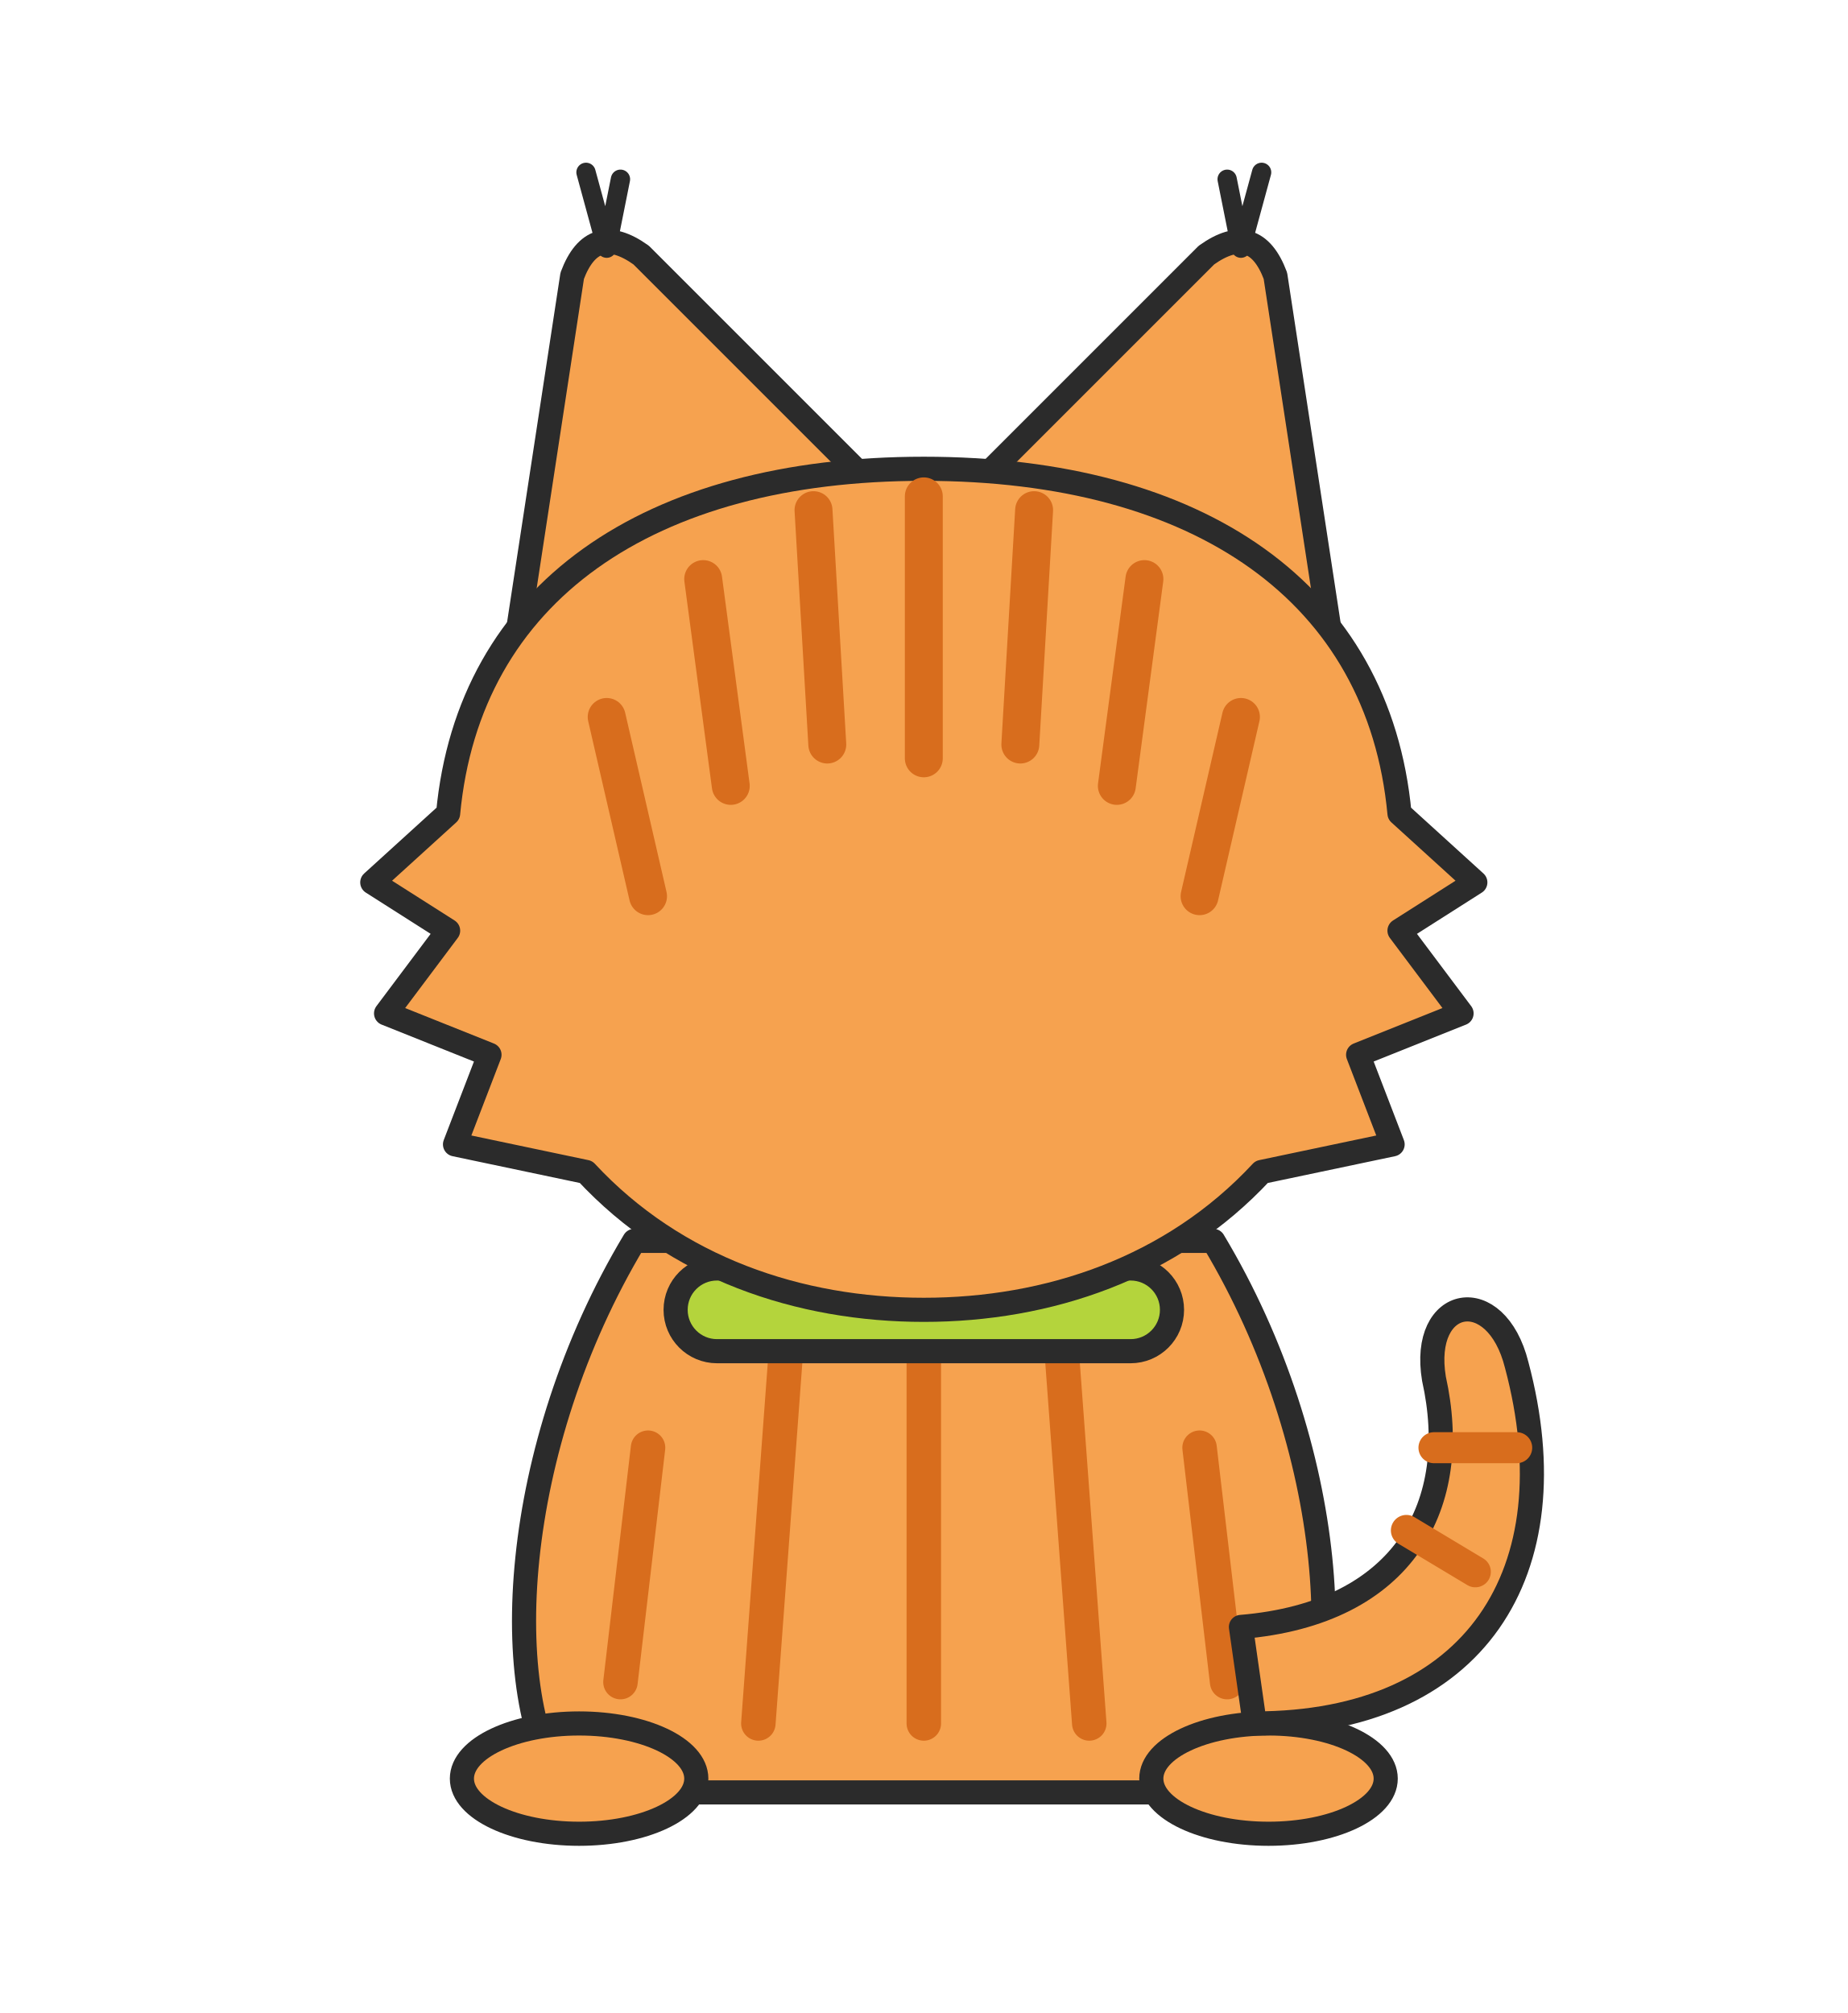
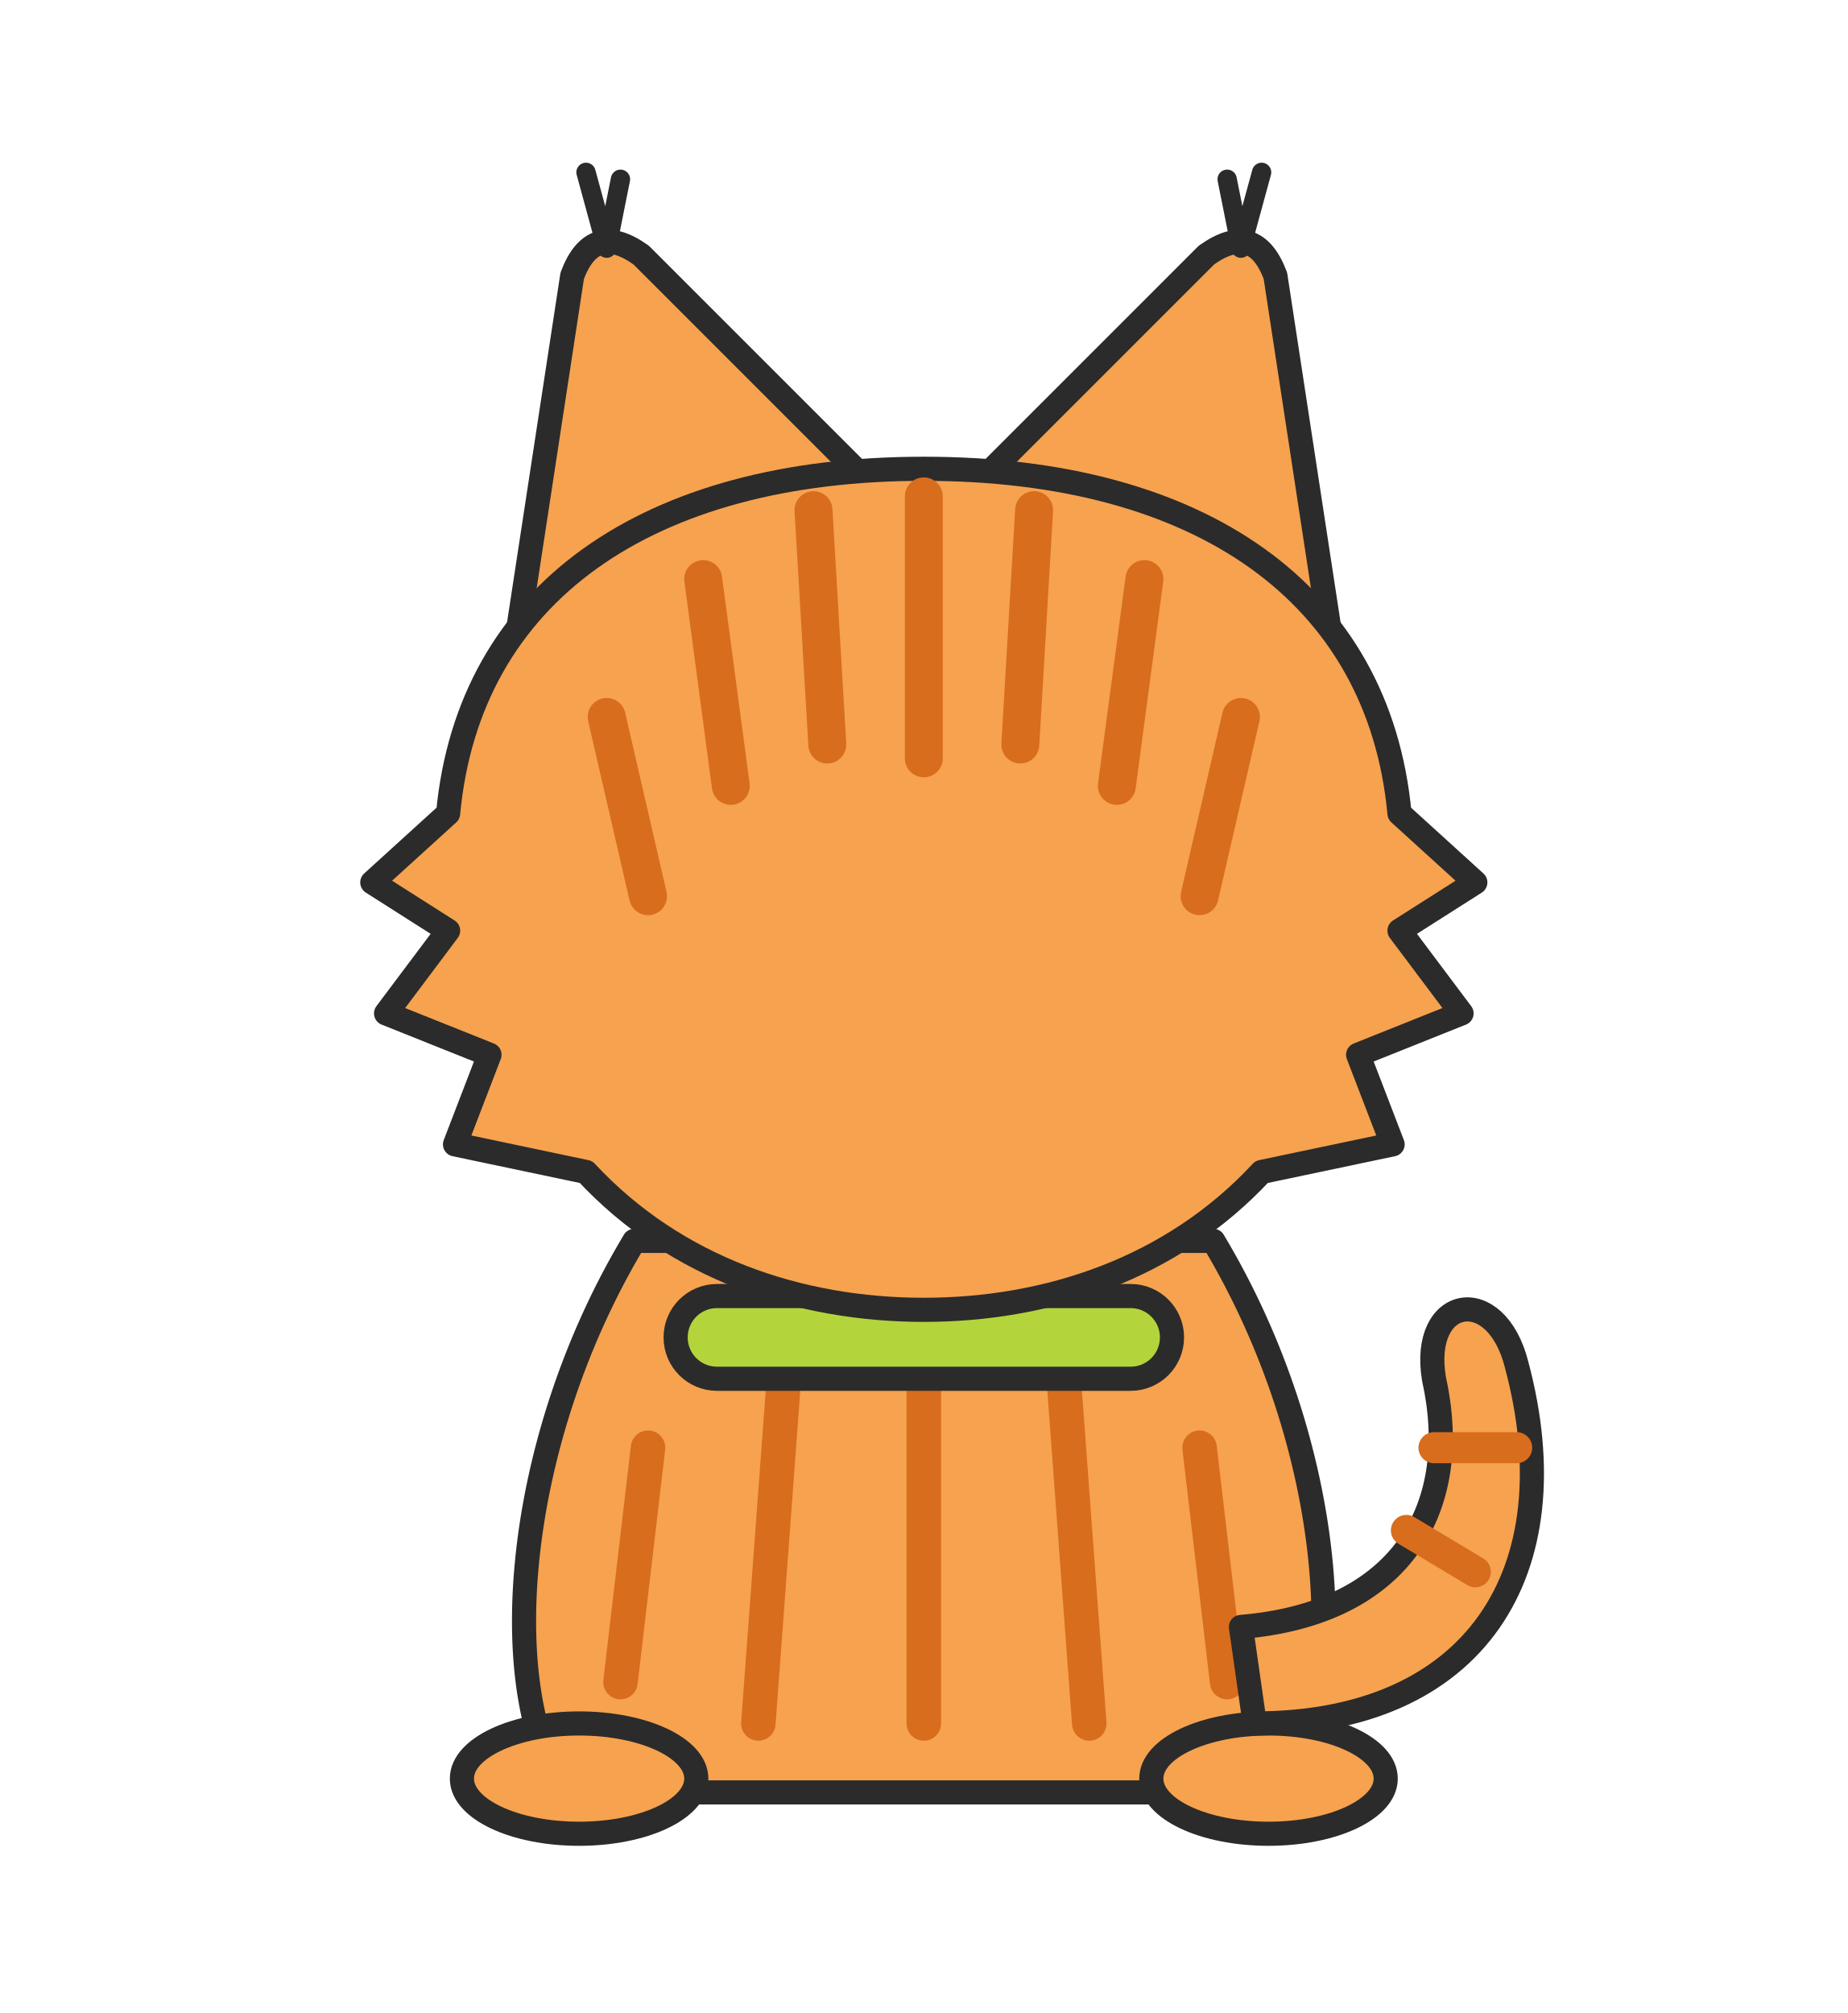
<svg xmlns="http://www.w3.org/2000/svg" viewBox="-14 -14 268 292" width="536" height="584">
  <path d="M78 166 C60 196 58 232 68 246 L172 246 C182 232 180 196 162 166 Z" fill="#F6A24F" stroke="#2B2B2B" stroke-width="3.5" stroke-linejoin="round" stroke-linecap="round" />
  <path d="M120 176 L120 236" fill="none" stroke="#D86D1D" stroke-width="5" stroke-linecap="round" stroke-linejoin="round" />
  <path d="M100 182 L96 236" fill="none" stroke="#D86D1D" stroke-width="5" stroke-linecap="round" stroke-linejoin="round" />
  <path d="M140 182 L144 236" fill="none" stroke="#D86D1D" stroke-width="5" stroke-linecap="round" stroke-linejoin="round" />
  <path d="M80 196 L76 230" fill="none" stroke="#D86D1D" stroke-width="5" stroke-linecap="round" stroke-linejoin="round" />
  <path d="M160 196 L164 230" fill="none" stroke="#D86D1D" stroke-width="5" stroke-linecap="round" stroke-linejoin="round" />
  <ellipse cx="70" cy="244" rx="17" ry="8" fill="#F6A24F" stroke="#2B2B2B" stroke-width="3.5" stroke-linejoin="round" stroke-linecap="round" />
  <ellipse cx="170" cy="244" rx="17" ry="8" fill="#F6A24F" stroke="#2B2B2B" stroke-width="3.5" stroke-linejoin="round" stroke-linecap="round" />
  <path d="M168 236 C200 236 214 214 206 184 C203 172 192 174 194 186 C198 204 190 220 166 222 Z" fill="#F6A24F" stroke="#2B2B2B" stroke-width="3.5" stroke-linejoin="round" stroke-linecap="round" />
  <path d="M200 214 L190 208 M206 196 L194 196" fill="none" stroke="#D86D1D" stroke-width="4.5" stroke-linecap="round" stroke-linejoin="round" />
-   <rect x="84.0" y="170" width="72" height="12" rx="6" fill="#B4D43C" stroke="#2B2B2B" stroke-width="3.5" stroke-linejoin="round" stroke-linecap="round" />
+   <rect x="84.0" y="174" width="72" height="12" rx="6" fill="#B4D43C" stroke="#2B2B2B" stroke-width="3.5" stroke-linejoin="round" stroke-linecap="round" />
  <g transform="translate(20 0)">
    <g>
      <path d="M162 98 L151 26 Q148 18 141 23 L104 60 Z" fill="#F6A24F" stroke="#2B2B2B" stroke-width="3.5" stroke-linejoin="round" stroke-linecap="round" />
      <path d="M146 22 L149 11 M146 22 L144 12" fill="none" stroke="#2B2B2B" stroke-width="2.8" stroke-linecap="round" stroke-linejoin="round" />
    </g>
    <g>
      <path d="M38 98 L49 26 Q52 18 59 23 L96 60 Z" fill="#F6A24F" stroke="#2B2B2B" stroke-width="3.5" stroke-linejoin="round" stroke-linecap="round" />
      <path d="M54 22 L51 11 M54 22 L56 12" fill="none" stroke="#2B2B2B" stroke-width="2.8" stroke-linecap="round" stroke-linejoin="round" />
    </g>
    <path d="M100 54 C140 54 166 72 169 104 L180 114 L169 121 L178 133 L163 139 L168 152 L149 156 C136 170 118 176 100 176 C82 176 64 170 51 156 L32 152 L37 139 L22 133 L31 121 L20 114 L31 104 C34 72 60 54 100 54 Z" fill="#F6A24F" stroke="#2B2B2B" stroke-width="3.5" stroke-linejoin="round" stroke-linecap="round" />
    <path d="M100 58 L100 96" fill="none" stroke="#D86D1D" stroke-width="5.5" stroke-linecap="round" stroke-linejoin="round" />
    <path d="M84 60 L86 94" fill="none" stroke="#D86D1D" stroke-width="5.5" stroke-linecap="round" stroke-linejoin="round" />
    <path d="M116 60 L114 94" fill="none" stroke="#D86D1D" stroke-width="5.5" stroke-linecap="round" stroke-linejoin="round" />
    <path d="M68 70 L72 100" fill="none" stroke="#D86D1D" stroke-width="5.5" stroke-linecap="round" stroke-linejoin="round" />
    <path d="M132 70 L128 100" fill="none" stroke="#D86D1D" stroke-width="5.5" stroke-linecap="round" stroke-linejoin="round" />
    <path d="M54 90 L60 116" fill="none" stroke="#D86D1D" stroke-width="5.5" stroke-linecap="round" stroke-linejoin="round" />
    <path d="M146 90 L140 116" fill="none" stroke="#D86D1D" stroke-width="5.5" stroke-linecap="round" stroke-linejoin="round" />
  </g>
</svg>
